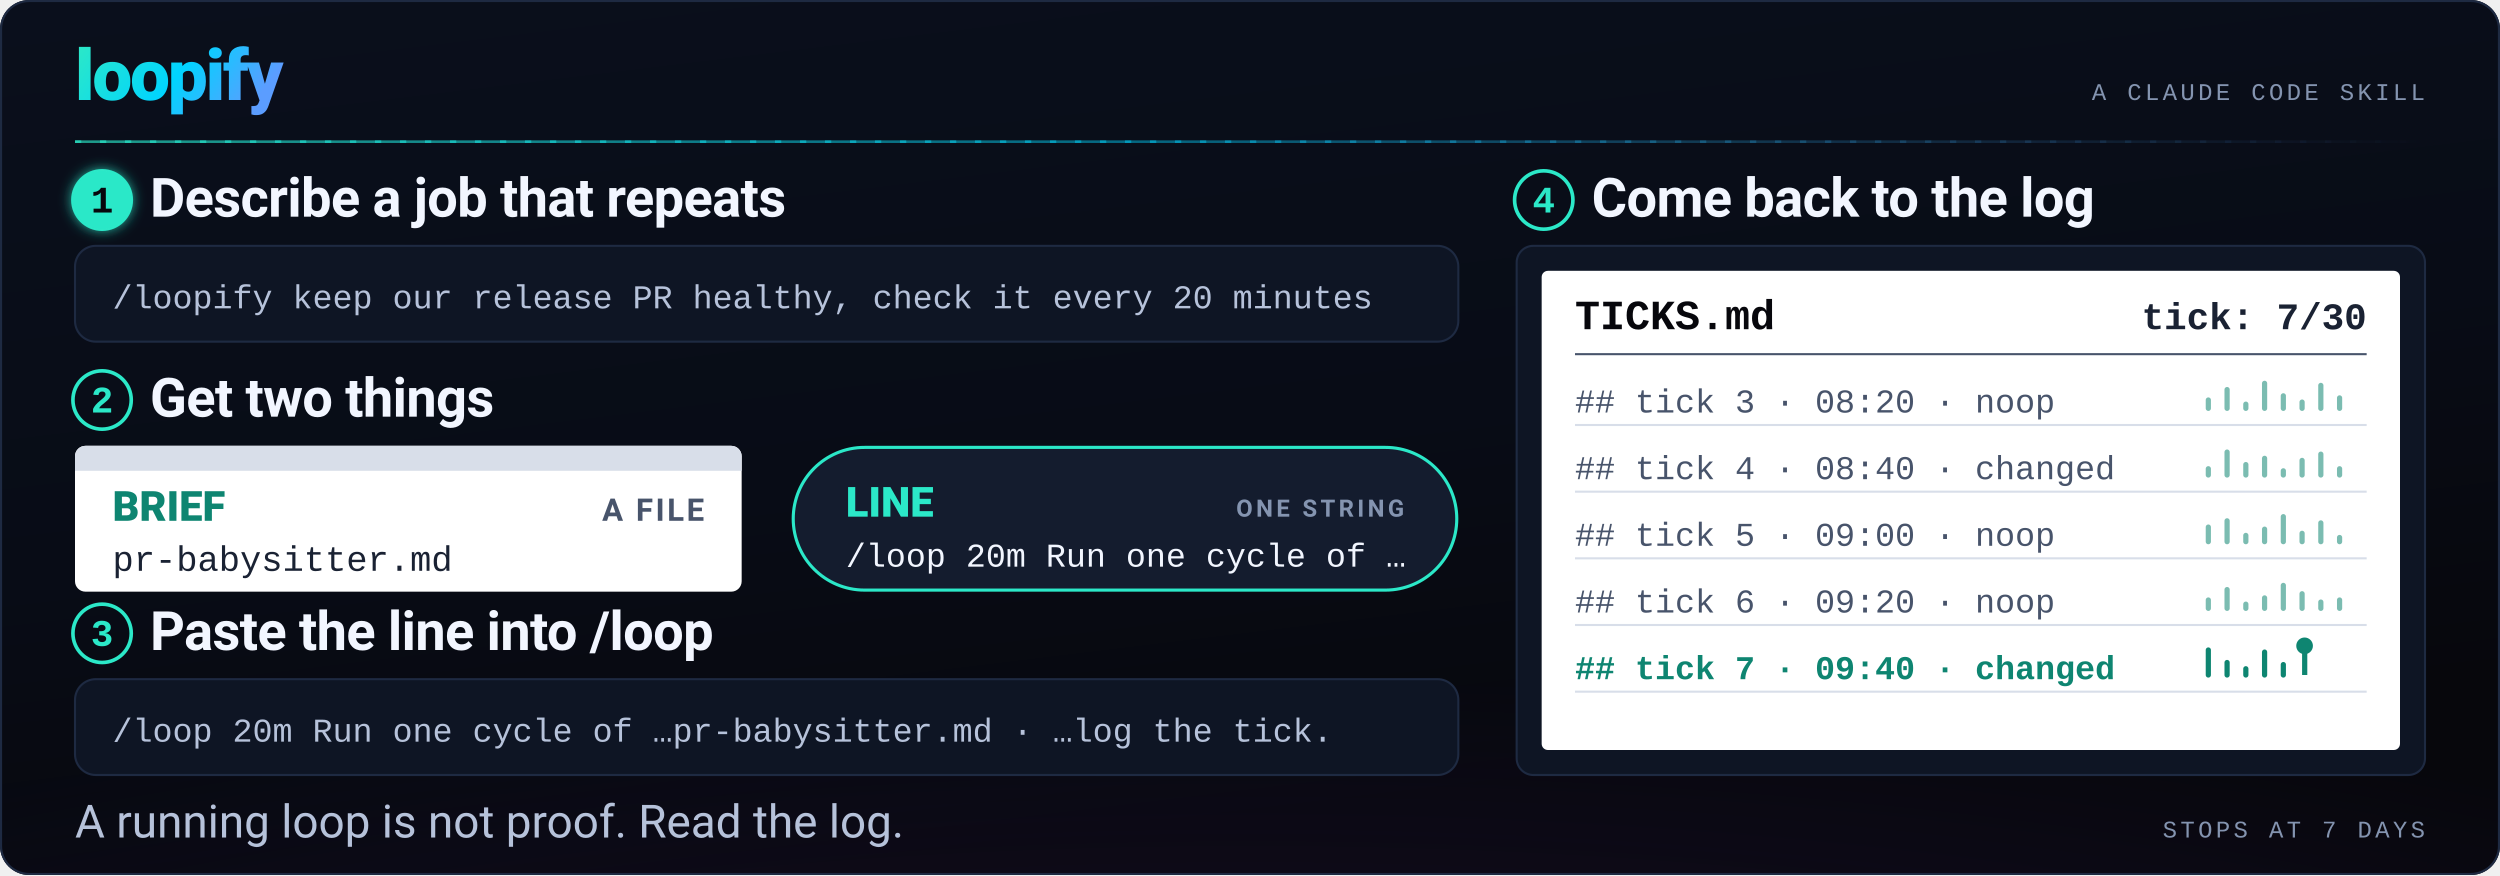
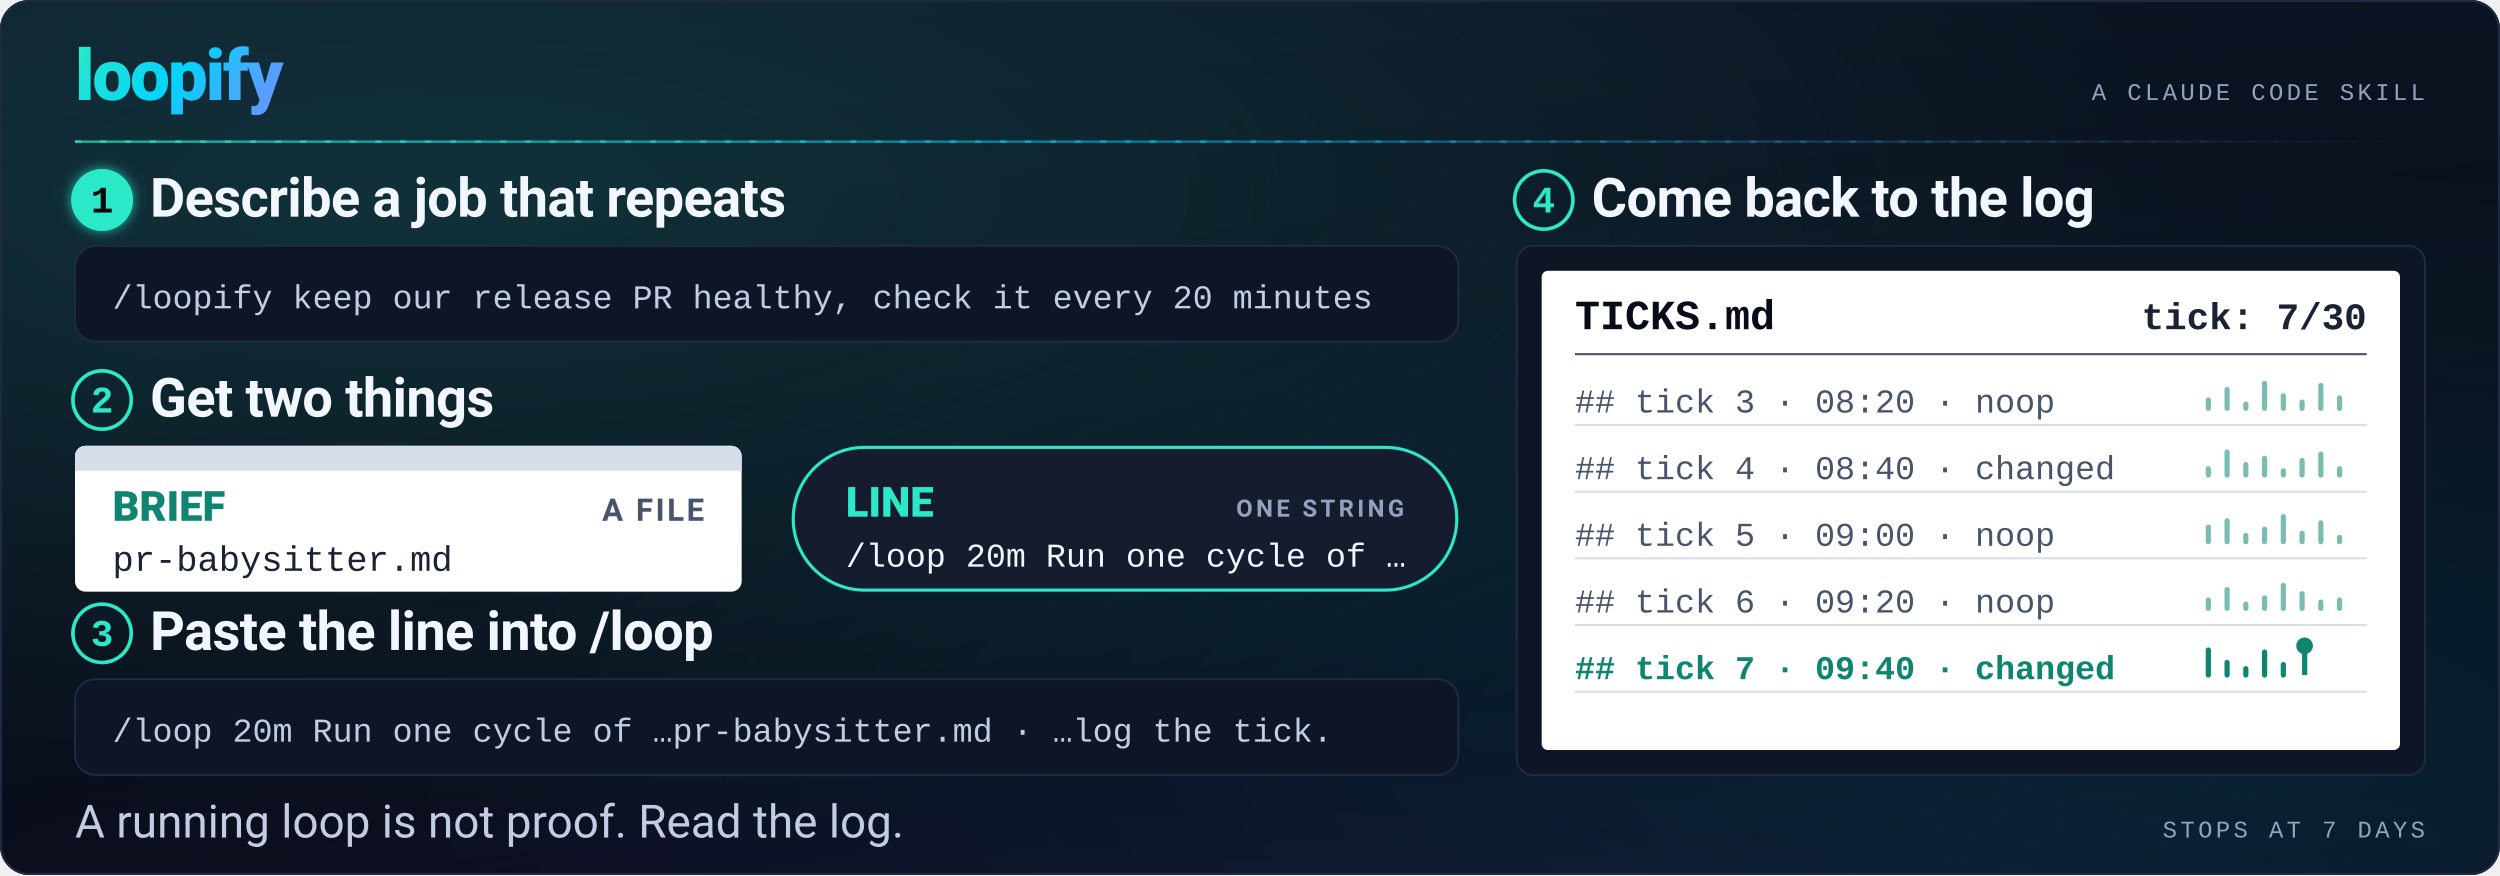
<svg xmlns="http://www.w3.org/2000/svg" viewBox="0 0 1200 420" width="1200" height="420" role="img" aria-label="Four steps: describe a job that repeats, get a brief (a file) and a line (one string), paste the line into /loop, come back to a tick log.">
  <defs>
    <linearGradient id="h-ground" x1="0" y1="0" x2="0.35" y2="1">
-       <stop offset="0%" stop-color="#0A0F1C" />
-       <stop offset="60%" stop-color="#080C16" />
-       <stop offset="100%" stop-color="#07070C" />
+       <stop offset="0%" stop-color="#0D1626" />
+       <stop offset="60%" stop-color="#0A0F1C" />
+       <stop offset="100%" stop-color="#080C18" />
    </linearGradient>
    <radialGradient id="h-bloom" cx="0.5" cy="1" r="0.75">
      <stop offset="0%" stop-color="#FF2D78" stop-opacity="0.20" />
      <stop offset="38%" stop-color="#7C3AED" stop-opacity="0.10" />
      <stop offset="100%" stop-color="#7C3AED" stop-opacity="0" />
    </radialGradient>
    <linearGradient id="h-brand" x1="0" y1="0" x2="1" y2="0.25" gradientUnits="objectBoundingBox">
-       <stop offset="0%" stop-color="#2BE8C8" />
-       <stop offset="55%" stop-color="#00D4FF" />
-       <stop offset="100%" stop-color="#5B9DFF" />
-       <animateTransform attributeName="gradientTransform" type="translate" values="-0.12 0; 0.12 0; -0.12 0" dur="18s" repeatCount="indefinite" />
+       <stop class="v2d1" offset="0%" stop-color="#2BE8C8" />
+       <stop class="v2d2" offset="55%" stop-color="#00D4FF" />
+       <stop class="v2d3" offset="100%" stop-color="#5B9DFF" />
    </linearGradient>
    <linearGradient id="h-rule" gradientUnits="userSpaceOnUse" x1="36" y1="68" x2="1164" y2="68">
      <stop offset="0%" stop-color="#2BE8C8" stop-opacity="0.65" />
      <stop offset="45%" stop-color="#00D4FF" stop-opacity="0.45" />
      <stop offset="100%" stop-color="#5B9DFF" stop-opacity="0" />
    </linearGradient>
    <filter id="h-glow-sm" x="-60%" y="-60%" width="220%" height="220%">
      <feGaussianBlur stdDeviation="3.2" result="b" />
      <feMerge>
        <feMergeNode in="b" />
        <feMergeNode in="SourceGraphic" />
      </feMerge>
    </filter>
    <clipPath id="h-card">
      <rect x="0" y="0" width="1200" height="420" rx="14" />
    </clipPath>
+     <radialGradient id="v2-bloomA" cx="0.18" cy="0.22" r="0.72">
+       <stop offset="0%" stop-color="#2BE8C8" stop-opacity="0.14" />
+       <stop offset="100%" stop-color="#2BE8C8" stop-opacity="0" />
+     </radialGradient>
+     <radialGradient id="v2-bloomB" cx="0.84" cy="0.86" r="0.68">
+       <stop offset="0%" stop-color="#00D4FF" stop-opacity="0.11" />
+       <stop offset="100%" stop-color="#00D4FF" stop-opacity="0" />
+     </radialGradient>
  </defs>
  <style>
    .disp { font-family: system-ui, -apple-system, 'Segoe UI', Roboto, 'Helvetica Neue', Arial, sans-serif; }
    .mono { font-family: ui-monospace, SFMono-Regular, 'SF Mono', Menlo, Consolas, 'Liberation Mono', monospace; }
    .step  { font-size: 26px; font-weight: 700; fill: #F2F6FF; letter-spacing: -0.3px; }
-     .cmd   { font-size: 16px; fill: #B6C2DA; }
+     .cmd   { font-size: 16px; fill: #C2CDE4; }
    .num   { font-size: 18px; font-weight: 700; fill: #2BE8C8; }
    .numon { font-size: 18px; font-weight: 700; fill: #07070C; }
-     .tag   { font-size: 11.5px; letter-spacing: 1.6px; fill: #8494B0; }
+     .tag   { font-size: 11.5px; letter-spacing: 1.6px; fill: #93A2BE; }
    .row   { font-size: 16px; fill: #48546B; }
    .tk    { stroke: #0E8571; stroke-width: 2.5; stroke-linecap: round; opacity: 0.55; }
    .tk-hi { stroke: #0E8571; stroke-width: 2.5; stroke-linecap: round; }

    @keyframes h-breathe { 0%,100% { opacity: 0.5; } 50% { opacity: 0.9; } }
    .bloom { animation: h-breathe 9s ease-in-out infinite; }

    @keyframes h-flow { to { stroke-dashoffset: -240; } }
    .flowline { animation: h-flow 14s linear infinite; }

    @keyframes h-cue { 0% { opacity: 0; } 2% { opacity: 1; } 23% { opacity: 1; } 25%, 100% { opacity: 0; } }
    .c1 { animation: h-cue 16s linear infinite 0s; }
    .c2 { animation: h-cue 16s linear infinite -12s; }
    .c3 { animation: h-cue 16s linear infinite -8s; }
    .c4 { animation: h-cue 16s linear infinite -4s; }

    @keyframes h-rise { from { opacity: 0; transform: translateY(6px); } to { opacity: 1; transform: translateY(0); } }
    .row-new { animation: h-rise 0.7s ease-out 1.2s both; }

    @keyframes h-pip { 0%,100% { opacity: 0.35; } 50% { opacity: 1; } }
    .nib { animation: h-pip 2.6s ease-in-out infinite; }

    @media (prefers-reduced-motion: reduce) {
      * { animation: none !important; }
    }
+       @keyframes v2-d1 { 0%,100% { stop-color:#2BE8C8; } 50% { stop-color:#00D4FF; } }
+     .v2d1 { animation: v2-d1 16s ease-in-out infinite; }
+     @keyframes v2-d2 { 0%,100% { stop-color:#00D4FF; } 50% { stop-color:#2BE8C8; } }
+     .v2d2 { animation: v2-d2 16s ease-in-out infinite; }
+     @keyframes v2-d3 { 0%,100% { stop-color:#5B9DFF; } 50% { stop-color:#8E7BFF; } }
+     .v2d3 { animation: v2-d3 16s ease-in-out infinite; }
+     @keyframes v2-breathe { 0%,100% { opacity:0.66; } 50% { opacity:1; } }
+     .v2bloom { animation: v2-breathe 11s ease-in-out infinite; }
  </style>
  <g clip-path="url(#h-card)">
    <rect width="1200" height="420" fill="url(#h-ground)" />
+     <g class="v2bloom">
+       <rect width="1200" height="420" fill="url(#v2-bloomA)" />
+       <rect width="1200" height="420" fill="url(#v2-bloomB)" />
+     </g>
    <ellipse class="bloom" cx="600" cy="424" rx="720" ry="200" fill="url(#h-bloom)" />
  </g>
  <rect x="0.5" y="0.5" width="1199" height="419" rx="13.5" fill="none" stroke="#1E2A42" stroke-width="1" />
  <text class="disp" x="36" y="48" font-size="34" font-weight="800" letter-spacing="-1" fill="url(#h-brand)">loopify</text>
  <text class="mono tag" x="1164" y="48" text-anchor="end">A CLAUDE CODE SKILL</text>
  <line x1="36" y1="68" x2="1164" y2="68" stroke="url(#h-rule)" stroke-width="1.25" />
  <line class="flowline" x1="36" y1="68" x2="1164" y2="68" stroke="url(#h-rule)" stroke-width="1.25" stroke-dasharray="3 9" />
  <g fill="none" stroke="#2BE8C8" stroke-width="1.75">
    <circle cx="49" cy="96" r="14" />
    <circle cx="49" cy="192" r="14" />
    <circle cx="49" cy="304" r="14" />
    <circle cx="741" cy="96" r="14" />
  </g>
  <g class="mono num" text-anchor="middle">
    <text x="49" y="102">1</text>
    <text x="49" y="198">2</text>
    <text x="49" y="310">3</text>
    <text x="741" y="102">4</text>
  </g>
  <g text-anchor="middle">
    <g class="c1">
      <circle cx="49" cy="96" r="14" fill="#2BE8C8" filter="url(#h-glow-sm)" />
      <text class="mono numon" x="49" y="102">1</text>
    </g>
    <g class="c2" opacity="0">
      <circle cx="49" cy="192" r="14" fill="#2BE8C8" filter="url(#h-glow-sm)" />
      <text class="mono numon" x="49" y="198">2</text>
    </g>
    <g class="c3" opacity="0">
      <circle cx="49" cy="304" r="14" fill="#2BE8C8" filter="url(#h-glow-sm)" />
      <text class="mono numon" x="49" y="310">3</text>
    </g>
    <g class="c4" opacity="0">
      <circle cx="741" cy="96" r="14" fill="#2BE8C8" filter="url(#h-glow-sm)" />
      <text class="mono numon" x="741" y="102">4</text>
    </g>
  </g>
  <text class="disp step" x="72" y="104">Describe a job that repeats</text>
  <rect x="36" y="118" width="664" height="46" rx="10" fill="#0E1524" stroke="#1E2A42" stroke-width="1" />
  <text class="mono cmd" x="54" y="148">/loopify keep our release PR healthy, check it every 20 minutes</text>
  <text class="disp step" x="72" y="200">Get two things</text>
  <rect x="36" y="214" width="320" height="70" rx="5" fill="#FFFFFF" />
  <path d="M36 226 V219 A5 5 0 0 1 41 214 H351 A5 5 0 0 1 356 219 V226 Z" fill="#D8DEE9" />
  <text class="disp" x="54" y="250" font-size="20" font-weight="800" fill="#0E8571">BRIEF</text>
  <text class="disp" x="338" y="250" font-size="15" font-weight="700" letter-spacing="1.2" fill="#48546B" text-anchor="end">A FILE</text>
  <text class="mono" x="54" y="274" font-size="17" fill="#1A2233">pr-babysitter.md</text>
  <rect x="380.75" y="214.75" width="318.5" height="68.5" rx="34.25" fill="#141C2E" stroke="#2BE8C8" stroke-width="1.5" />
  <text class="disp" x="406" y="248" font-size="20" font-weight="800" fill="#2BE8C8">LINE</text>
  <text class="disp tag" x="674" y="248" font-size="15" font-weight="700" letter-spacing="1.2" text-anchor="end">ONE STRING</text>
  <text class="mono" x="406" y="272" font-size="16" fill="#F2F6FF">/loop 20m Run one cycle of …</text>
  <text class="disp step" x="72" y="312">Paste the line into /loop</text>
  <rect x="36" y="326" width="664" height="46" rx="10" fill="#0E1524" stroke="#1E2A42" stroke-width="1" />
  <text class="mono cmd" x="54" y="356">/loop 20m Run one cycle of …pr-babysitter.md · …log the tick.</text>
  <text class="disp step" x="764" y="104">Come back to the log</text>
  <rect x="728" y="118" width="436" height="254" rx="8" fill="#0E1524" stroke="#1E2A42" stroke-width="1" />
  <rect x="740" y="130" width="412" height="230" rx="3" fill="#FFFFFF" />
-   <text class="mono" x="756" y="158" font-size="20" font-weight="700" fill="#07070C">TICKS.md</text>
+   <text class="mono" x="756" y="158" font-size="20" font-weight="700" fill="#080C18">TICKS.md</text>
  <text class="mono" x="1136" y="158" font-size="18" font-weight="700" fill="#1A2233" text-anchor="end">tick: 7/30</text>
  <line x1="756" y1="170" x2="1136" y2="170" stroke="#48546B" stroke-width="1" />
  <line x1="756" y1="204" x2="1136" y2="204" stroke="#D8DEE9" stroke-width="1" />
  <text class="mono row" x="756" y="198">## tick 3 · 08:20 · noop</text>
  <g class="tk">
    <line x1="1060" y1="196" x2="1060" y2="192" />
    <line x1="1069" y1="196" x2="1069" y2="187" />
    <line x1="1078" y1="196" x2="1078" y2="194" />
    <line x1="1087" y1="196" x2="1087" y2="184" />
    <line x1="1096" y1="196" x2="1096" y2="190" />
    <line x1="1105" y1="196" x2="1105" y2="193" />
    <line x1="1114" y1="196" x2="1114" y2="185" />
    <line x1="1123" y1="196" x2="1123" y2="191" />
  </g>
  <line x1="756" y1="236" x2="1136" y2="236" stroke="#D8DEE9" stroke-width="1" />
  <text class="mono row" x="756" y="230">## tick 4 · 08:40 · changed</text>
  <g class="tk">
    <line x1="1060" y1="228" x2="1060" y2="225" />
    <line x1="1069" y1="228" x2="1069" y2="217" />
    <line x1="1078" y1="228" x2="1078" y2="223" />
    <line x1="1087" y1="228" x2="1087" y2="220" />
    <line x1="1096" y1="228" x2="1096" y2="226" />
    <line x1="1105" y1="228" x2="1105" y2="221" />
    <line x1="1114" y1="228" x2="1114" y2="218" />
    <line x1="1123" y1="228" x2="1123" y2="225" />
  </g>
  <line x1="756" y1="268" x2="1136" y2="268" stroke="#D8DEE9" stroke-width="1" />
  <text class="mono row" x="756" y="262">## tick 5 · 09:00 · noop</text>
  <g class="tk">
    <line x1="1060" y1="260" x2="1060" y2="253" />
    <line x1="1069" y1="260" x2="1069" y2="250" />
    <line x1="1078" y1="260" x2="1078" y2="257" />
    <line x1="1087" y1="260" x2="1087" y2="254" />
    <line x1="1096" y1="260" x2="1096" y2="248" />
    <line x1="1105" y1="260" x2="1105" y2="256" />
    <line x1="1114" y1="260" x2="1114" y2="251" />
    <line x1="1123" y1="260" x2="1123" y2="258" />
  </g>
  <line x1="756" y1="300" x2="1136" y2="300" stroke="#D8DEE9" stroke-width="1" />
  <text class="mono row" x="756" y="294">## tick 6 · 09:20 · noop</text>
  <g class="tk">
    <line x1="1060" y1="292" x2="1060" y2="288" />
    <line x1="1069" y1="292" x2="1069" y2="283" />
    <line x1="1078" y1="292" x2="1078" y2="290" />
    <line x1="1087" y1="292" x2="1087" y2="287" />
    <line x1="1096" y1="292" x2="1096" y2="281" />
    <line x1="1105" y1="292" x2="1105" y2="285" />
    <line x1="1114" y1="292" x2="1114" y2="289" />
    <line x1="1123" y1="292" x2="1123" y2="288" />
  </g>
  <g class="row-new">
    <line x1="756" y1="332" x2="1136" y2="332" stroke="#D8DEE9" stroke-width="1" />
    <text class="mono" x="756" y="326" font-size="16" font-weight="600" fill="#0E8571">## tick 7 · 09:40 · changed</text>
    <g class="tk-hi">
      <line x1="1060" y1="324" x2="1060" y2="312" />
      <line x1="1069" y1="324" x2="1069" y2="318" />
      <line x1="1078" y1="324" x2="1078" y2="321" />
      <line x1="1087" y1="324" x2="1087" y2="313" />
      <line x1="1096" y1="324" x2="1096" y2="319" />
    </g>
    <g class="nib" fill="#0E8571">
      <rect x="1105" y="312" width="2.5" height="12" />
      <circle cx="1106.2" cy="310" r="4" />
    </g>
  </g>
-   <text class="disp" x="36" y="402" font-size="22" fill="#B6C2DA">A running loop is not proof. Read the log.</text>
+   <text class="disp" x="36" y="402" font-size="22" fill="#C2CDE4">A running loop is not proof. Read the log.</text>
  <text class="mono tag" x="1164" y="402" text-anchor="end">STOPS AT 7 DAYS</text>
</svg>
